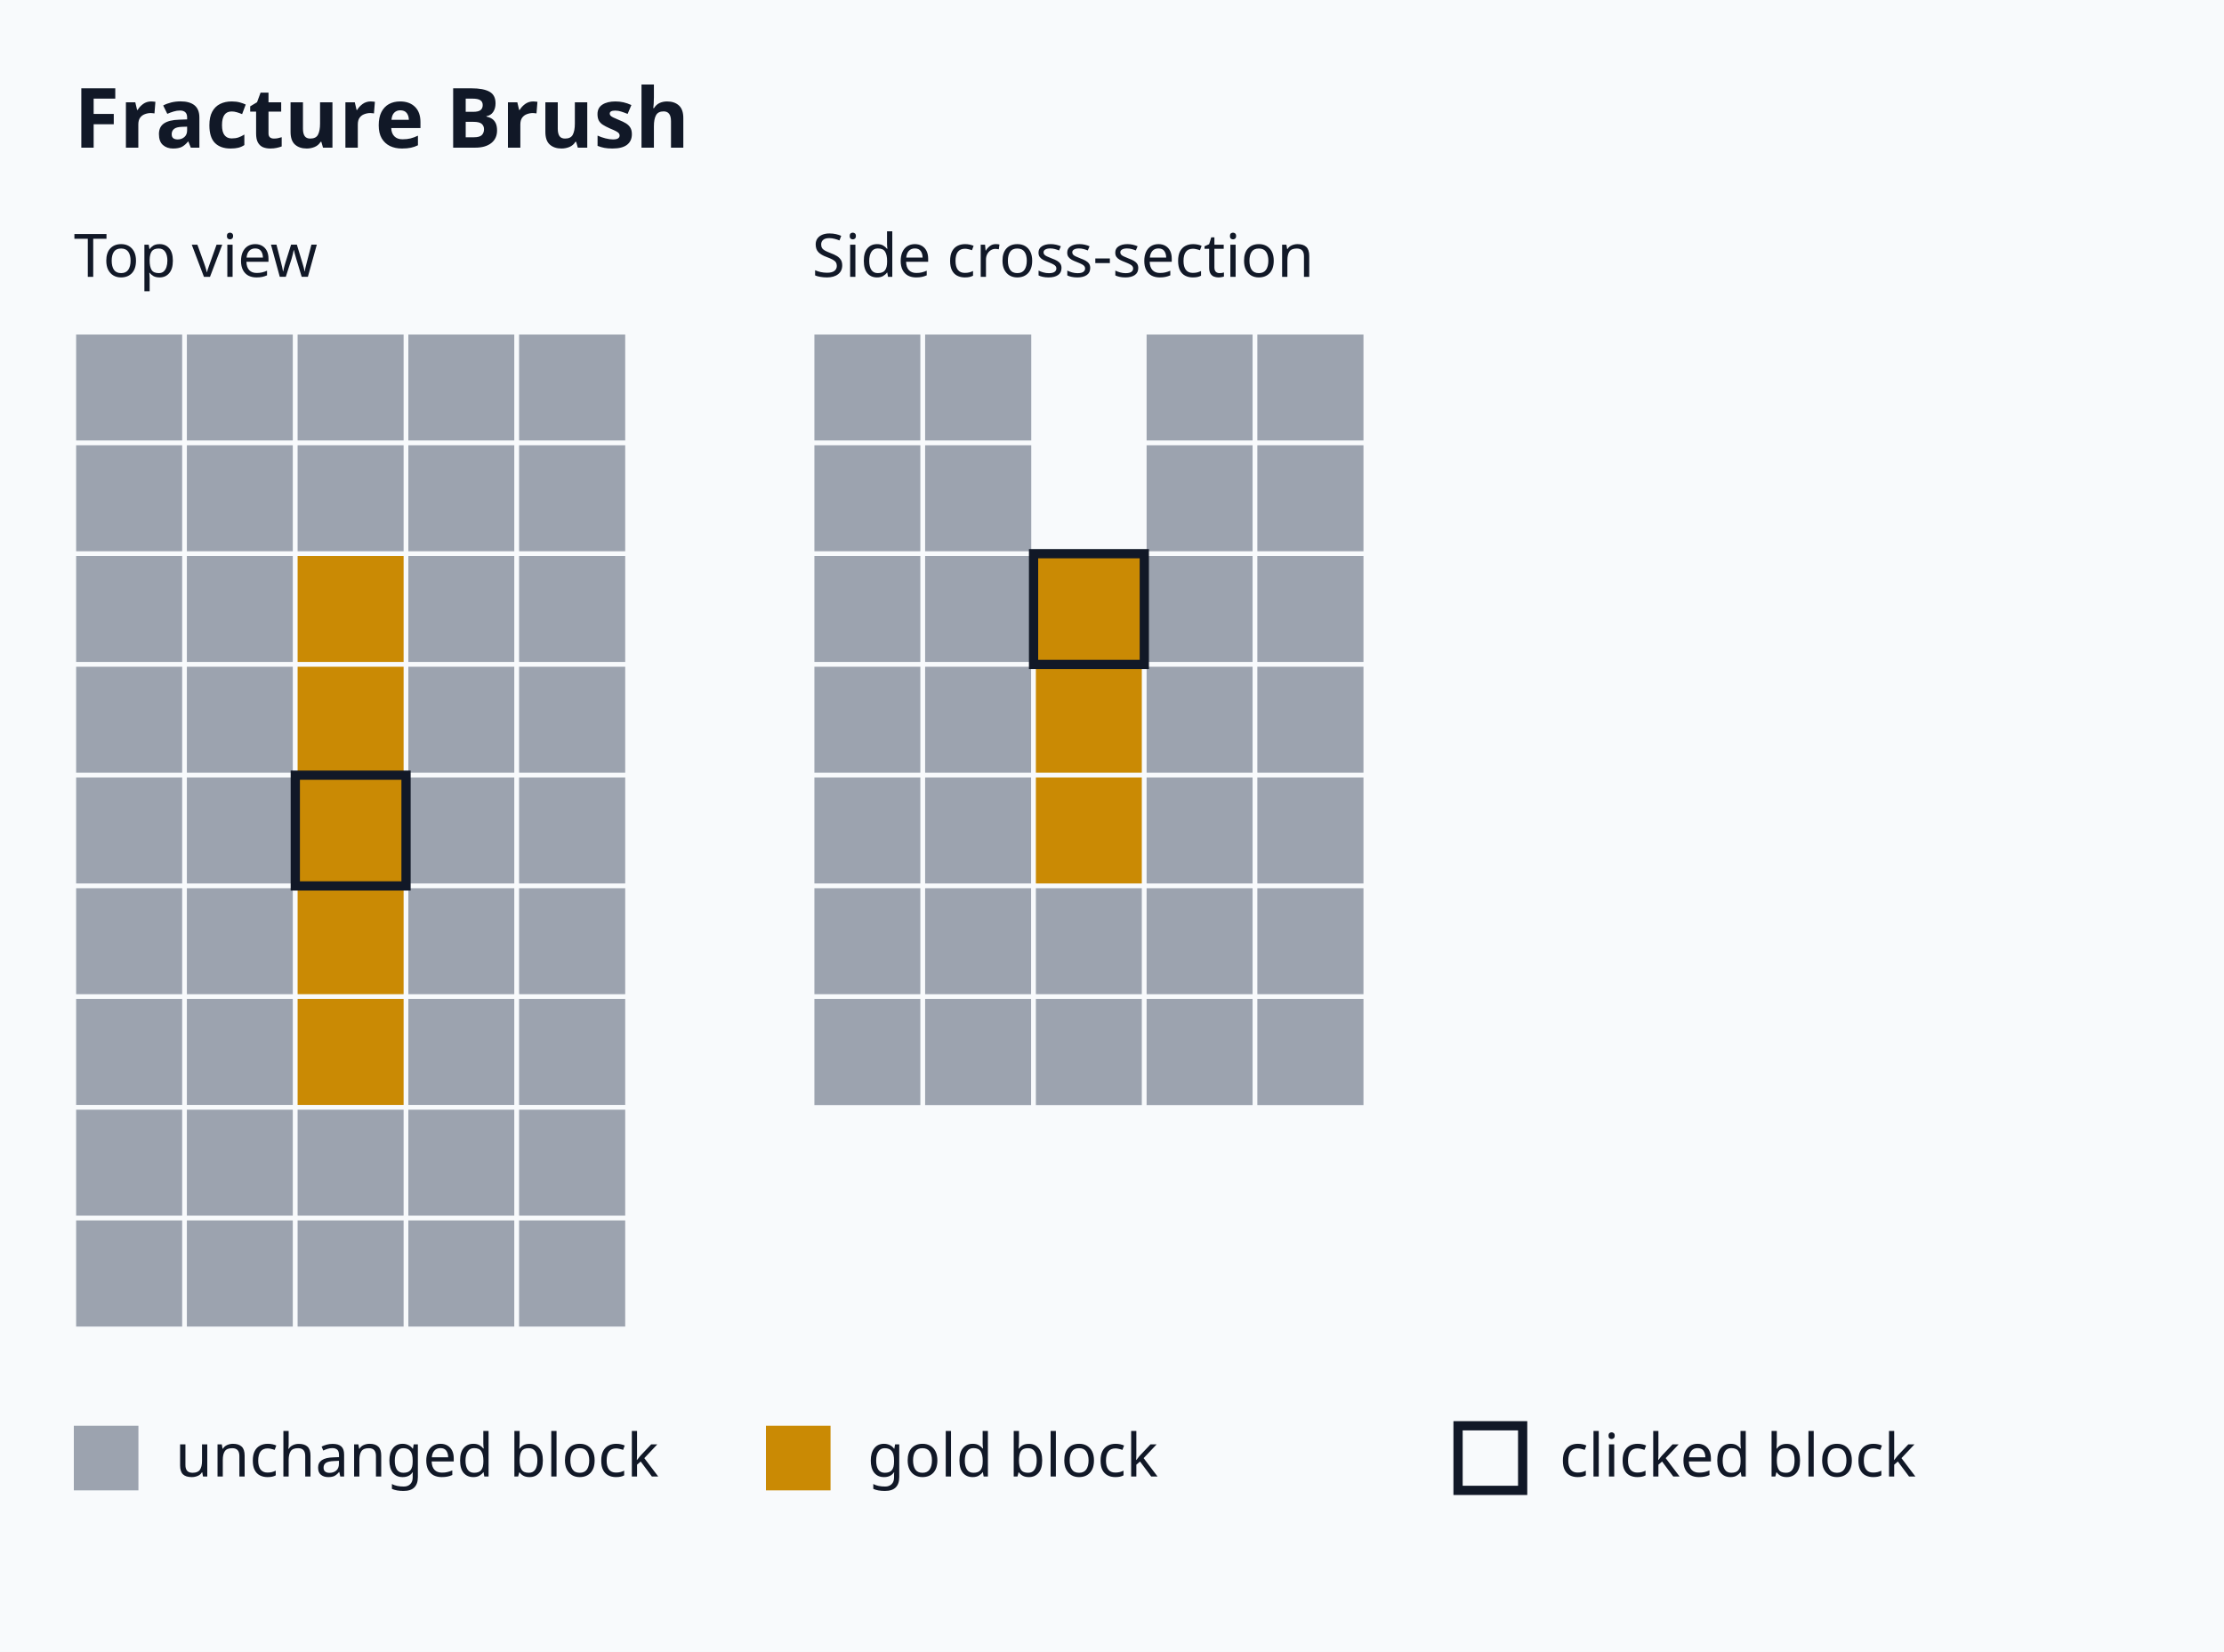
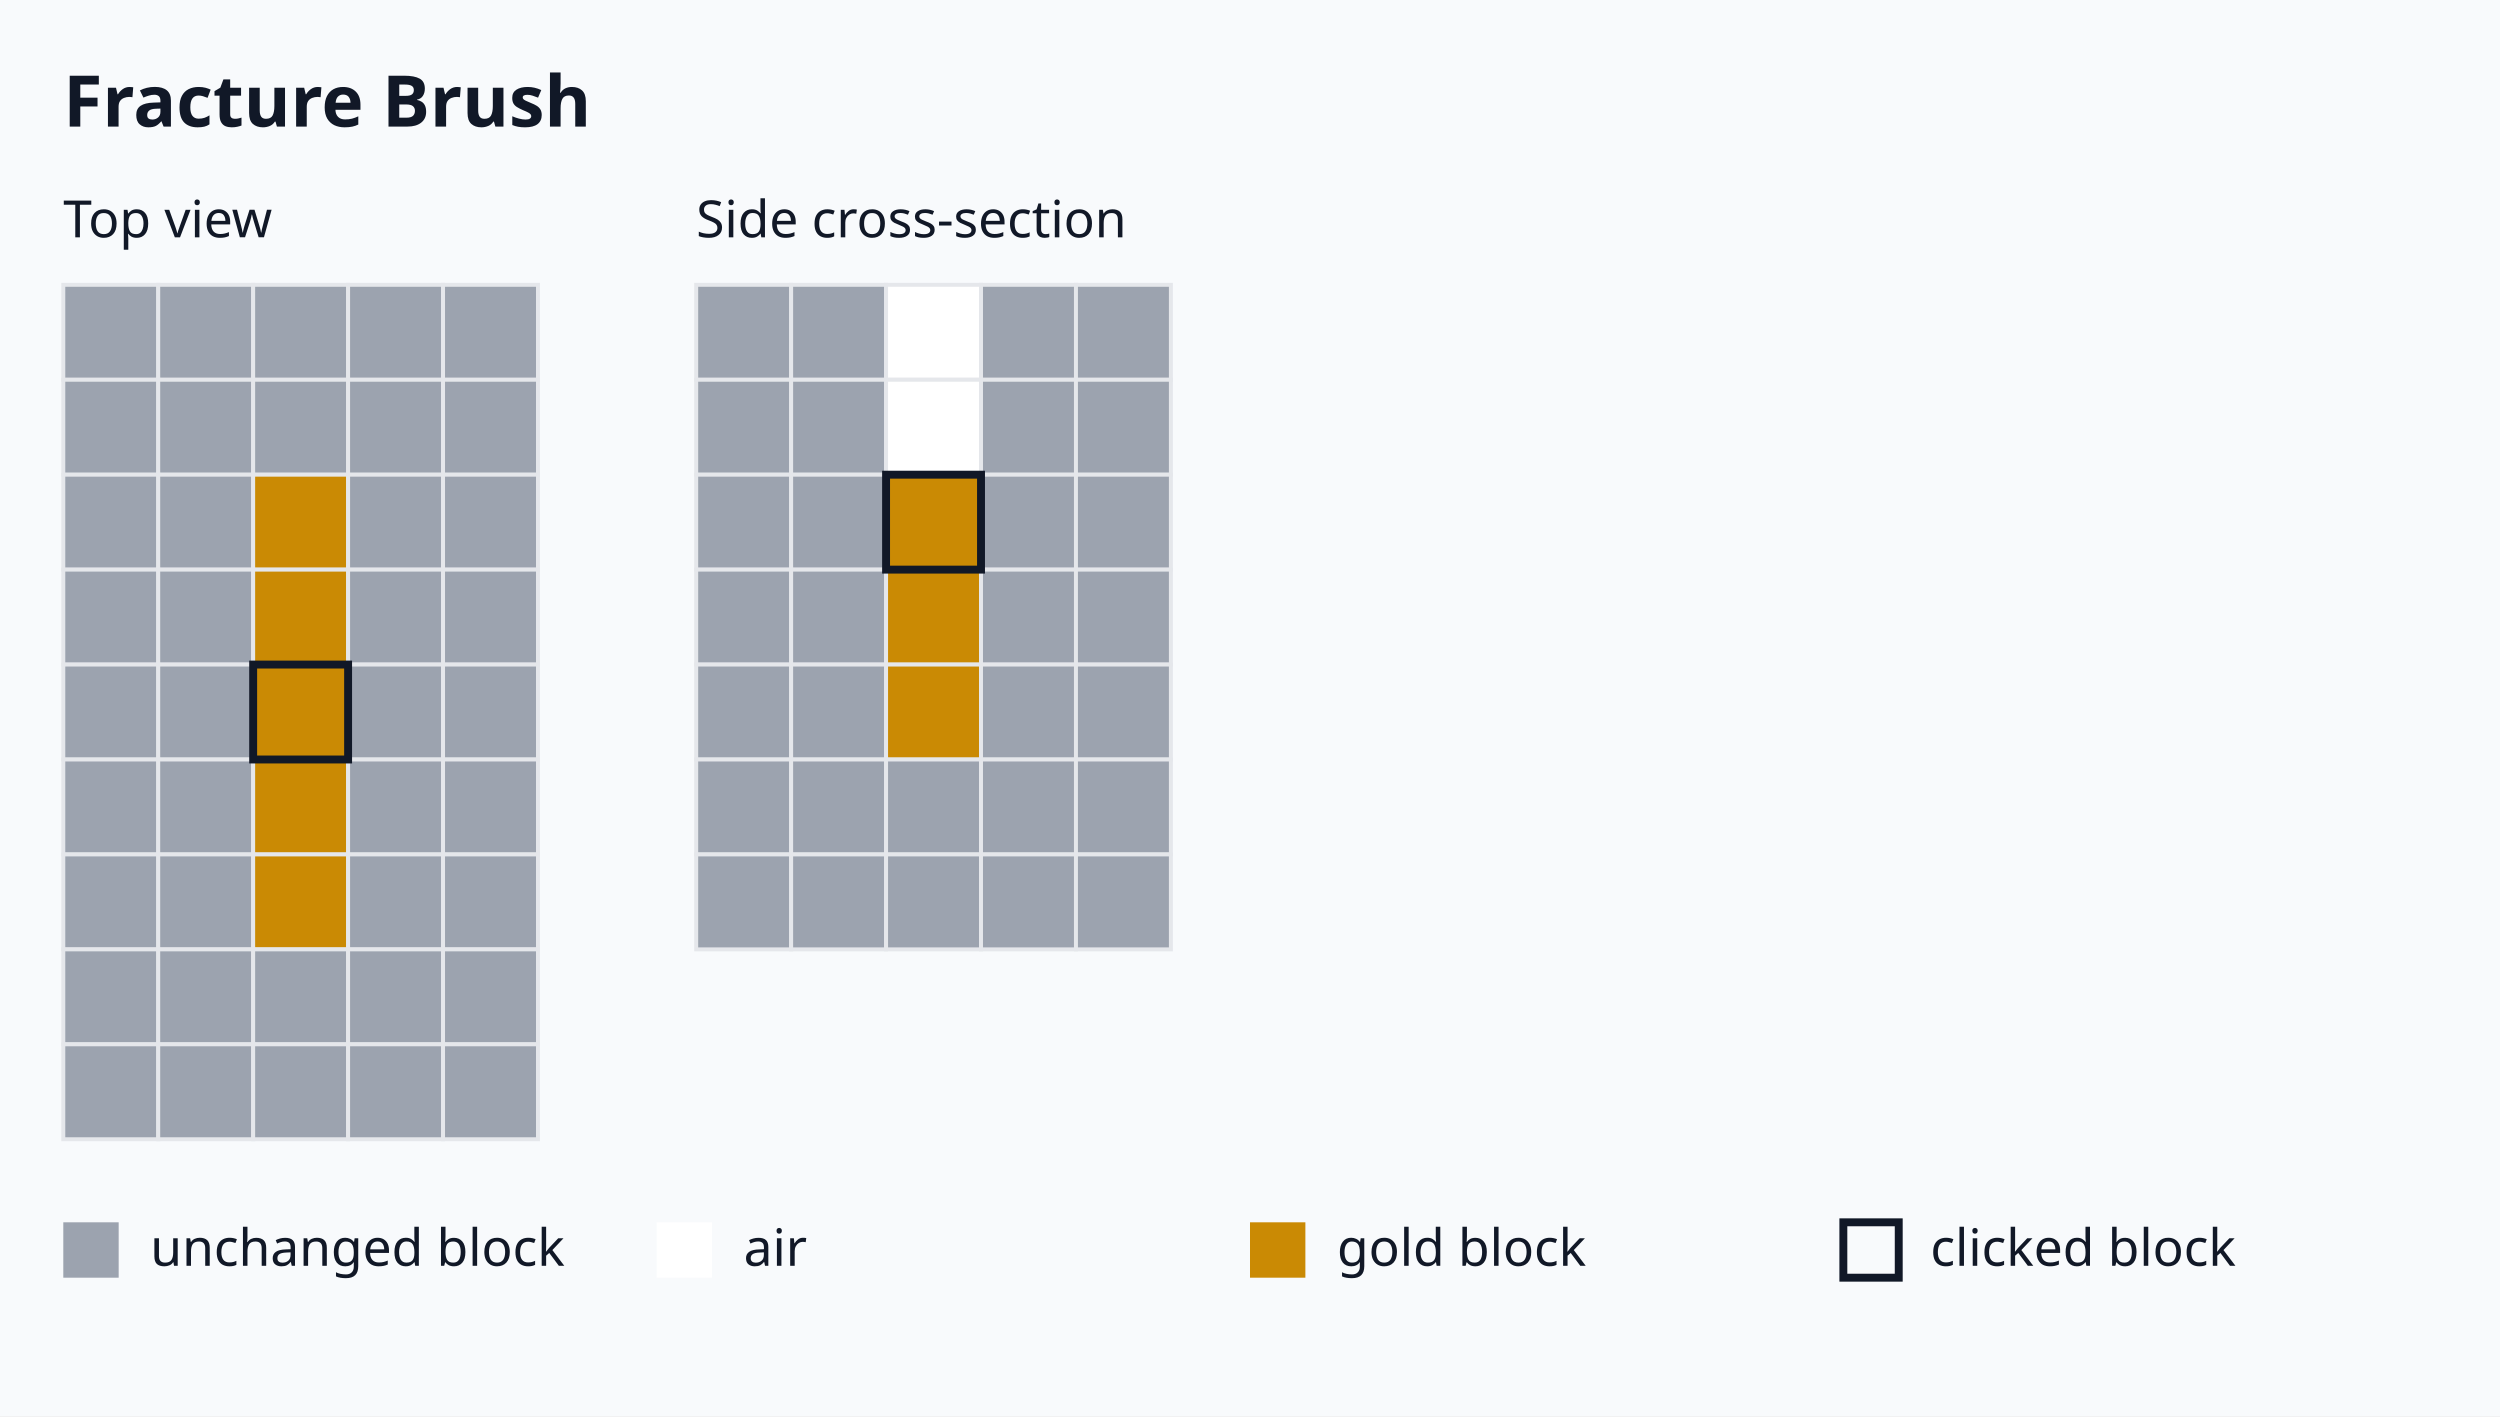
- <svg xmlns="http://www.w3.org/2000/svg" width="482" height="358" viewBox="0 0 482 358">
-   <rect x="0" y="0" width="482" height="358" fill="#f8fafc" stroke="none" stroke-width="0" />
+ <svg xmlns="http://www.w3.org/2000/svg" width="632" height="358" viewBox="0 0 632 358">
+   <rect x="0" y="0" width="632" height="358" fill="#f8fafc" stroke="none" stroke-width="0" />
  <text x="16" y="32" font-family="sans-serif" font-size="18" font-weight="bold" fill="#111827">Fracture Brush</text>
  <text x="16" y="60" font-family="sans-serif" font-size="13" font-weight="normal" fill="#111827">Top view</text>
  <text x="176" y="60" font-family="sans-serif" font-size="13" font-weight="normal" fill="#111827">Side cross-section</text>
-   <rect x="16" y="72" width="24" height="24" fill="#9ca3af" stroke="#f8fafc" stroke-width="1" />
-   <rect x="40" y="72" width="24" height="24" fill="#9ca3af" stroke="#f8fafc" stroke-width="1" />
-   <rect x="64" y="72" width="24" height="24" fill="#9ca3af" stroke="#f8fafc" stroke-width="1" />
-   <rect x="88" y="72" width="24" height="24" fill="#9ca3af" stroke="#f8fafc" stroke-width="1" />
-   <rect x="112" y="72" width="24" height="24" fill="#9ca3af" stroke="#f8fafc" stroke-width="1" />
-   <rect x="16" y="96" width="24" height="24" fill="#9ca3af" stroke="#f8fafc" stroke-width="1" />
-   <rect x="40" y="96" width="24" height="24" fill="#9ca3af" stroke="#f8fafc" stroke-width="1" />
-   <rect x="64" y="96" width="24" height="24" fill="#9ca3af" stroke="#f8fafc" stroke-width="1" />
-   <rect x="88" y="96" width="24" height="24" fill="#9ca3af" stroke="#f8fafc" stroke-width="1" />
-   <rect x="112" y="96" width="24" height="24" fill="#9ca3af" stroke="#f8fafc" stroke-width="1" />
-   <rect x="16" y="120" width="24" height="24" fill="#9ca3af" stroke="#f8fafc" stroke-width="1" />
-   <rect x="40" y="120" width="24" height="24" fill="#9ca3af" stroke="#f8fafc" stroke-width="1" />
-   <rect x="64" y="120" width="24" height="24" fill="#ca8a04" stroke="#f8fafc" stroke-width="1" />
-   <rect x="88" y="120" width="24" height="24" fill="#9ca3af" stroke="#f8fafc" stroke-width="1" />
-   <rect x="112" y="120" width="24" height="24" fill="#9ca3af" stroke="#f8fafc" stroke-width="1" />
-   <rect x="16" y="144" width="24" height="24" fill="#9ca3af" stroke="#f8fafc" stroke-width="1" />
-   <rect x="40" y="144" width="24" height="24" fill="#9ca3af" stroke="#f8fafc" stroke-width="1" />
-   <rect x="64" y="144" width="24" height="24" fill="#ca8a04" stroke="#f8fafc" stroke-width="1" />
-   <rect x="88" y="144" width="24" height="24" fill="#9ca3af" stroke="#f8fafc" stroke-width="1" />
-   <rect x="112" y="144" width="24" height="24" fill="#9ca3af" stroke="#f8fafc" stroke-width="1" />
-   <rect x="16" y="168" width="24" height="24" fill="#9ca3af" stroke="#f8fafc" stroke-width="1" />
-   <rect x="40" y="168" width="24" height="24" fill="#9ca3af" stroke="#f8fafc" stroke-width="1" />
-   <rect x="64" y="168" width="24" height="24" fill="#ca8a04" stroke="#f8fafc" stroke-width="1" />
-   <rect x="88" y="168" width="24" height="24" fill="#9ca3af" stroke="#f8fafc" stroke-width="1" />
-   <rect x="112" y="168" width="24" height="24" fill="#9ca3af" stroke="#f8fafc" stroke-width="1" />
-   <rect x="16" y="192" width="24" height="24" fill="#9ca3af" stroke="#f8fafc" stroke-width="1" />
-   <rect x="40" y="192" width="24" height="24" fill="#9ca3af" stroke="#f8fafc" stroke-width="1" />
-   <rect x="64" y="192" width="24" height="24" fill="#ca8a04" stroke="#f8fafc" stroke-width="1" />
-   <rect x="88" y="192" width="24" height="24" fill="#9ca3af" stroke="#f8fafc" stroke-width="1" />
-   <rect x="112" y="192" width="24" height="24" fill="#9ca3af" stroke="#f8fafc" stroke-width="1" />
-   <rect x="16" y="216" width="24" height="24" fill="#9ca3af" stroke="#f8fafc" stroke-width="1" />
-   <rect x="40" y="216" width="24" height="24" fill="#9ca3af" stroke="#f8fafc" stroke-width="1" />
-   <rect x="64" y="216" width="24" height="24" fill="#ca8a04" stroke="#f8fafc" stroke-width="1" />
-   <rect x="88" y="216" width="24" height="24" fill="#9ca3af" stroke="#f8fafc" stroke-width="1" />
-   <rect x="112" y="216" width="24" height="24" fill="#9ca3af" stroke="#f8fafc" stroke-width="1" />
-   <rect x="16" y="240" width="24" height="24" fill="#9ca3af" stroke="#f8fafc" stroke-width="1" />
-   <rect x="40" y="240" width="24" height="24" fill="#9ca3af" stroke="#f8fafc" stroke-width="1" />
-   <rect x="64" y="240" width="24" height="24" fill="#9ca3af" stroke="#f8fafc" stroke-width="1" />
-   <rect x="88" y="240" width="24" height="24" fill="#9ca3af" stroke="#f8fafc" stroke-width="1" />
-   <rect x="112" y="240" width="24" height="24" fill="#9ca3af" stroke="#f8fafc" stroke-width="1" />
-   <rect x="16" y="264" width="24" height="24" fill="#9ca3af" stroke="#f8fafc" stroke-width="1" />
-   <rect x="40" y="264" width="24" height="24" fill="#9ca3af" stroke="#f8fafc" stroke-width="1" />
-   <rect x="64" y="264" width="24" height="24" fill="#9ca3af" stroke="#f8fafc" stroke-width="1" />
-   <rect x="88" y="264" width="24" height="24" fill="#9ca3af" stroke="#f8fafc" stroke-width="1" />
-   <rect x="112" y="264" width="24" height="24" fill="#9ca3af" stroke="#f8fafc" stroke-width="1" />
+   <rect x="16" y="72" width="24" height="24" fill="#9ca3af" stroke="#e5e7eb" stroke-width="1" />
+   <rect x="40" y="72" width="24" height="24" fill="#9ca3af" stroke="#e5e7eb" stroke-width="1" />
+   <rect x="64" y="72" width="24" height="24" fill="#9ca3af" stroke="#e5e7eb" stroke-width="1" />
+   <rect x="88" y="72" width="24" height="24" fill="#9ca3af" stroke="#e5e7eb" stroke-width="1" />
+   <rect x="112" y="72" width="24" height="24" fill="#9ca3af" stroke="#e5e7eb" stroke-width="1" />
+   <rect x="16" y="96" width="24" height="24" fill="#9ca3af" stroke="#e5e7eb" stroke-width="1" />
+   <rect x="40" y="96" width="24" height="24" fill="#9ca3af" stroke="#e5e7eb" stroke-width="1" />
+   <rect x="64" y="96" width="24" height="24" fill="#9ca3af" stroke="#e5e7eb" stroke-width="1" />
+   <rect x="88" y="96" width="24" height="24" fill="#9ca3af" stroke="#e5e7eb" stroke-width="1" />
+   <rect x="112" y="96" width="24" height="24" fill="#9ca3af" stroke="#e5e7eb" stroke-width="1" />
+   <rect x="16" y="120" width="24" height="24" fill="#9ca3af" stroke="#e5e7eb" stroke-width="1" />
+   <rect x="40" y="120" width="24" height="24" fill="#9ca3af" stroke="#e5e7eb" stroke-width="1" />
+   <rect x="64" y="120" width="24" height="24" fill="#ca8a04" stroke="#e5e7eb" stroke-width="1" />
+   <rect x="88" y="120" width="24" height="24" fill="#9ca3af" stroke="#e5e7eb" stroke-width="1" />
+   <rect x="112" y="120" width="24" height="24" fill="#9ca3af" stroke="#e5e7eb" stroke-width="1" />
+   <rect x="16" y="144" width="24" height="24" fill="#9ca3af" stroke="#e5e7eb" stroke-width="1" />
+   <rect x="40" y="144" width="24" height="24" fill="#9ca3af" stroke="#e5e7eb" stroke-width="1" />
+   <rect x="64" y="144" width="24" height="24" fill="#ca8a04" stroke="#e5e7eb" stroke-width="1" />
+   <rect x="88" y="144" width="24" height="24" fill="#9ca3af" stroke="#e5e7eb" stroke-width="1" />
+   <rect x="112" y="144" width="24" height="24" fill="#9ca3af" stroke="#e5e7eb" stroke-width="1" />
+   <rect x="16" y="168" width="24" height="24" fill="#9ca3af" stroke="#e5e7eb" stroke-width="1" />
+   <rect x="40" y="168" width="24" height="24" fill="#9ca3af" stroke="#e5e7eb" stroke-width="1" />
+   <rect x="64" y="168" width="24" height="24" fill="#ca8a04" stroke="#e5e7eb" stroke-width="1" />
+   <rect x="88" y="168" width="24" height="24" fill="#9ca3af" stroke="#e5e7eb" stroke-width="1" />
+   <rect x="112" y="168" width="24" height="24" fill="#9ca3af" stroke="#e5e7eb" stroke-width="1" />
+   <rect x="16" y="192" width="24" height="24" fill="#9ca3af" stroke="#e5e7eb" stroke-width="1" />
+   <rect x="40" y="192" width="24" height="24" fill="#9ca3af" stroke="#e5e7eb" stroke-width="1" />
+   <rect x="64" y="192" width="24" height="24" fill="#ca8a04" stroke="#e5e7eb" stroke-width="1" />
+   <rect x="88" y="192" width="24" height="24" fill="#9ca3af" stroke="#e5e7eb" stroke-width="1" />
+   <rect x="112" y="192" width="24" height="24" fill="#9ca3af" stroke="#e5e7eb" stroke-width="1" />
+   <rect x="16" y="216" width="24" height="24" fill="#9ca3af" stroke="#e5e7eb" stroke-width="1" />
+   <rect x="40" y="216" width="24" height="24" fill="#9ca3af" stroke="#e5e7eb" stroke-width="1" />
+   <rect x="64" y="216" width="24" height="24" fill="#ca8a04" stroke="#e5e7eb" stroke-width="1" />
+   <rect x="88" y="216" width="24" height="24" fill="#9ca3af" stroke="#e5e7eb" stroke-width="1" />
+   <rect x="112" y="216" width="24" height="24" fill="#9ca3af" stroke="#e5e7eb" stroke-width="1" />
+   <rect x="16" y="240" width="24" height="24" fill="#9ca3af" stroke="#e5e7eb" stroke-width="1" />
+   <rect x="40" y="240" width="24" height="24" fill="#9ca3af" stroke="#e5e7eb" stroke-width="1" />
+   <rect x="64" y="240" width="24" height="24" fill="#9ca3af" stroke="#e5e7eb" stroke-width="1" />
+   <rect x="88" y="240" width="24" height="24" fill="#9ca3af" stroke="#e5e7eb" stroke-width="1" />
+   <rect x="112" y="240" width="24" height="24" fill="#9ca3af" stroke="#e5e7eb" stroke-width="1" />
+   <rect x="16" y="264" width="24" height="24" fill="#9ca3af" stroke="#e5e7eb" stroke-width="1" />
+   <rect x="40" y="264" width="24" height="24" fill="#9ca3af" stroke="#e5e7eb" stroke-width="1" />
+   <rect x="64" y="264" width="24" height="24" fill="#9ca3af" stroke="#e5e7eb" stroke-width="1" />
+   <rect x="88" y="264" width="24" height="24" fill="#9ca3af" stroke="#e5e7eb" stroke-width="1" />
+   <rect x="112" y="264" width="24" height="24" fill="#9ca3af" stroke="#e5e7eb" stroke-width="1" />
  <rect x="64" y="168" width="24" height="24" fill="none" stroke="#111827" stroke-width="2" />
-   <rect x="176" y="72" width="24" height="24" fill="#9ca3af" stroke="#f8fafc" stroke-width="1" />
-   <rect x="200" y="72" width="24" height="24" fill="#9ca3af" stroke="#f8fafc" stroke-width="1" />
-   <rect x="248" y="72" width="24" height="24" fill="#9ca3af" stroke="#f8fafc" stroke-width="1" />
-   <rect x="272" y="72" width="24" height="24" fill="#9ca3af" stroke="#f8fafc" stroke-width="1" />
-   <rect x="176" y="96" width="24" height="24" fill="#9ca3af" stroke="#f8fafc" stroke-width="1" />
-   <rect x="200" y="96" width="24" height="24" fill="#9ca3af" stroke="#f8fafc" stroke-width="1" />
-   <rect x="248" y="96" width="24" height="24" fill="#9ca3af" stroke="#f8fafc" stroke-width="1" />
-   <rect x="272" y="96" width="24" height="24" fill="#9ca3af" stroke="#f8fafc" stroke-width="1" />
-   <rect x="176" y="120" width="24" height="24" fill="#9ca3af" stroke="#f8fafc" stroke-width="1" />
-   <rect x="200" y="120" width="24" height="24" fill="#9ca3af" stroke="#f8fafc" stroke-width="1" />
-   <rect x="224" y="120" width="24" height="24" fill="#ca8a04" stroke="#f8fafc" stroke-width="1" />
-   <rect x="248" y="120" width="24" height="24" fill="#9ca3af" stroke="#f8fafc" stroke-width="1" />
-   <rect x="272" y="120" width="24" height="24" fill="#9ca3af" stroke="#f8fafc" stroke-width="1" />
-   <rect x="176" y="144" width="24" height="24" fill="#9ca3af" stroke="#f8fafc" stroke-width="1" />
-   <rect x="200" y="144" width="24" height="24" fill="#9ca3af" stroke="#f8fafc" stroke-width="1" />
-   <rect x="224" y="144" width="24" height="24" fill="#ca8a04" stroke="#f8fafc" stroke-width="1" />
-   <rect x="248" y="144" width="24" height="24" fill="#9ca3af" stroke="#f8fafc" stroke-width="1" />
-   <rect x="272" y="144" width="24" height="24" fill="#9ca3af" stroke="#f8fafc" stroke-width="1" />
-   <rect x="176" y="168" width="24" height="24" fill="#9ca3af" stroke="#f8fafc" stroke-width="1" />
-   <rect x="200" y="168" width="24" height="24" fill="#9ca3af" stroke="#f8fafc" stroke-width="1" />
-   <rect x="224" y="168" width="24" height="24" fill="#ca8a04" stroke="#f8fafc" stroke-width="1" />
-   <rect x="248" y="168" width="24" height="24" fill="#9ca3af" stroke="#f8fafc" stroke-width="1" />
-   <rect x="272" y="168" width="24" height="24" fill="#9ca3af" stroke="#f8fafc" stroke-width="1" />
-   <rect x="176" y="192" width="24" height="24" fill="#9ca3af" stroke="#f8fafc" stroke-width="1" />
-   <rect x="200" y="192" width="24" height="24" fill="#9ca3af" stroke="#f8fafc" stroke-width="1" />
-   <rect x="224" y="192" width="24" height="24" fill="#9ca3af" stroke="#f8fafc" stroke-width="1" />
-   <rect x="248" y="192" width="24" height="24" fill="#9ca3af" stroke="#f8fafc" stroke-width="1" />
-   <rect x="272" y="192" width="24" height="24" fill="#9ca3af" stroke="#f8fafc" stroke-width="1" />
-   <rect x="176" y="216" width="24" height="24" fill="#9ca3af" stroke="#f8fafc" stroke-width="1" />
-   <rect x="200" y="216" width="24" height="24" fill="#9ca3af" stroke="#f8fafc" stroke-width="1" />
-   <rect x="224" y="216" width="24" height="24" fill="#9ca3af" stroke="#f8fafc" stroke-width="1" />
-   <rect x="248" y="216" width="24" height="24" fill="#9ca3af" stroke="#f8fafc" stroke-width="1" />
-   <rect x="272" y="216" width="24" height="24" fill="#9ca3af" stroke="#f8fafc" stroke-width="1" />
+   <rect x="176" y="72" width="24" height="24" fill="#9ca3af" stroke="#e5e7eb" stroke-width="1" />
+   <rect x="200" y="72" width="24" height="24" fill="#9ca3af" stroke="#e5e7eb" stroke-width="1" />
+   <rect x="224" y="72" width="24" height="24" fill="#ffffff" stroke="#e5e7eb" stroke-width="1" />
+   <rect x="248" y="72" width="24" height="24" fill="#9ca3af" stroke="#e5e7eb" stroke-width="1" />
+   <rect x="272" y="72" width="24" height="24" fill="#9ca3af" stroke="#e5e7eb" stroke-width="1" />
+   <rect x="176" y="96" width="24" height="24" fill="#9ca3af" stroke="#e5e7eb" stroke-width="1" />
+   <rect x="200" y="96" width="24" height="24" fill="#9ca3af" stroke="#e5e7eb" stroke-width="1" />
+   <rect x="224" y="96" width="24" height="24" fill="#ffffff" stroke="#e5e7eb" stroke-width="1" />
+   <rect x="248" y="96" width="24" height="24" fill="#9ca3af" stroke="#e5e7eb" stroke-width="1" />
+   <rect x="272" y="96" width="24" height="24" fill="#9ca3af" stroke="#e5e7eb" stroke-width="1" />
+   <rect x="176" y="120" width="24" height="24" fill="#9ca3af" stroke="#e5e7eb" stroke-width="1" />
+   <rect x="200" y="120" width="24" height="24" fill="#9ca3af" stroke="#e5e7eb" stroke-width="1" />
+   <rect x="224" y="120" width="24" height="24" fill="#ca8a04" stroke="#e5e7eb" stroke-width="1" />
+   <rect x="248" y="120" width="24" height="24" fill="#9ca3af" stroke="#e5e7eb" stroke-width="1" />
+   <rect x="272" y="120" width="24" height="24" fill="#9ca3af" stroke="#e5e7eb" stroke-width="1" />
+   <rect x="176" y="144" width="24" height="24" fill="#9ca3af" stroke="#e5e7eb" stroke-width="1" />
+   <rect x="200" y="144" width="24" height="24" fill="#9ca3af" stroke="#e5e7eb" stroke-width="1" />
+   <rect x="224" y="144" width="24" height="24" fill="#ca8a04" stroke="#e5e7eb" stroke-width="1" />
+   <rect x="248" y="144" width="24" height="24" fill="#9ca3af" stroke="#e5e7eb" stroke-width="1" />
+   <rect x="272" y="144" width="24" height="24" fill="#9ca3af" stroke="#e5e7eb" stroke-width="1" />
+   <rect x="176" y="168" width="24" height="24" fill="#9ca3af" stroke="#e5e7eb" stroke-width="1" />
+   <rect x="200" y="168" width="24" height="24" fill="#9ca3af" stroke="#e5e7eb" stroke-width="1" />
+   <rect x="224" y="168" width="24" height="24" fill="#ca8a04" stroke="#e5e7eb" stroke-width="1" />
+   <rect x="248" y="168" width="24" height="24" fill="#9ca3af" stroke="#e5e7eb" stroke-width="1" />
+   <rect x="272" y="168" width="24" height="24" fill="#9ca3af" stroke="#e5e7eb" stroke-width="1" />
+   <rect x="176" y="192" width="24" height="24" fill="#9ca3af" stroke="#e5e7eb" stroke-width="1" />
+   <rect x="200" y="192" width="24" height="24" fill="#9ca3af" stroke="#e5e7eb" stroke-width="1" />
+   <rect x="224" y="192" width="24" height="24" fill="#9ca3af" stroke="#e5e7eb" stroke-width="1" />
+   <rect x="248" y="192" width="24" height="24" fill="#9ca3af" stroke="#e5e7eb" stroke-width="1" />
+   <rect x="272" y="192" width="24" height="24" fill="#9ca3af" stroke="#e5e7eb" stroke-width="1" />
+   <rect x="176" y="216" width="24" height="24" fill="#9ca3af" stroke="#e5e7eb" stroke-width="1" />
+   <rect x="200" y="216" width="24" height="24" fill="#9ca3af" stroke="#e5e7eb" stroke-width="1" />
+   <rect x="224" y="216" width="24" height="24" fill="#9ca3af" stroke="#e5e7eb" stroke-width="1" />
+   <rect x="248" y="216" width="24" height="24" fill="#9ca3af" stroke="#e5e7eb" stroke-width="1" />
+   <rect x="272" y="216" width="24" height="24" fill="#9ca3af" stroke="#e5e7eb" stroke-width="1" />
  <rect x="224" y="120" width="24" height="24" fill="none" stroke="#111827" stroke-width="2" />
  <rect x="16" y="309" width="14" height="14" fill="#9ca3af" stroke="none" stroke-width="0" />
  <text x="38" y="320" font-family="sans-serif" font-size="13" font-weight="normal" fill="#111827">unchanged block</text>
-   <rect x="166" y="309" width="14" height="14" fill="#ca8a04" stroke="none" stroke-width="0" />
-   <text x="188" y="320" font-family="sans-serif" font-size="13" font-weight="normal" fill="#111827">gold block</text>
-   <rect x="316" y="309" width="14" height="14" fill="#f8fafc" stroke="#111827" stroke-width="2" />
-   <text x="338" y="320" font-family="sans-serif" font-size="13" font-weight="normal" fill="#111827">clicked block</text>
+   <rect x="166" y="309" width="14" height="14" fill="#ffffff" stroke="none" stroke-width="0" />
+   <text x="188" y="320" font-family="sans-serif" font-size="13" font-weight="normal" fill="#111827">air</text>
+   <rect x="316" y="309" width="14" height="14" fill="#ca8a04" stroke="none" stroke-width="0" />
+   <text x="338" y="320" font-family="sans-serif" font-size="13" font-weight="normal" fill="#111827">gold block</text>
+   <rect x="466" y="309" width="14" height="14" fill="#f8fafc" stroke="#111827" stroke-width="2" />
+   <text x="488" y="320" font-family="sans-serif" font-size="13" font-weight="normal" fill="#111827">clicked block</text>
</svg>
